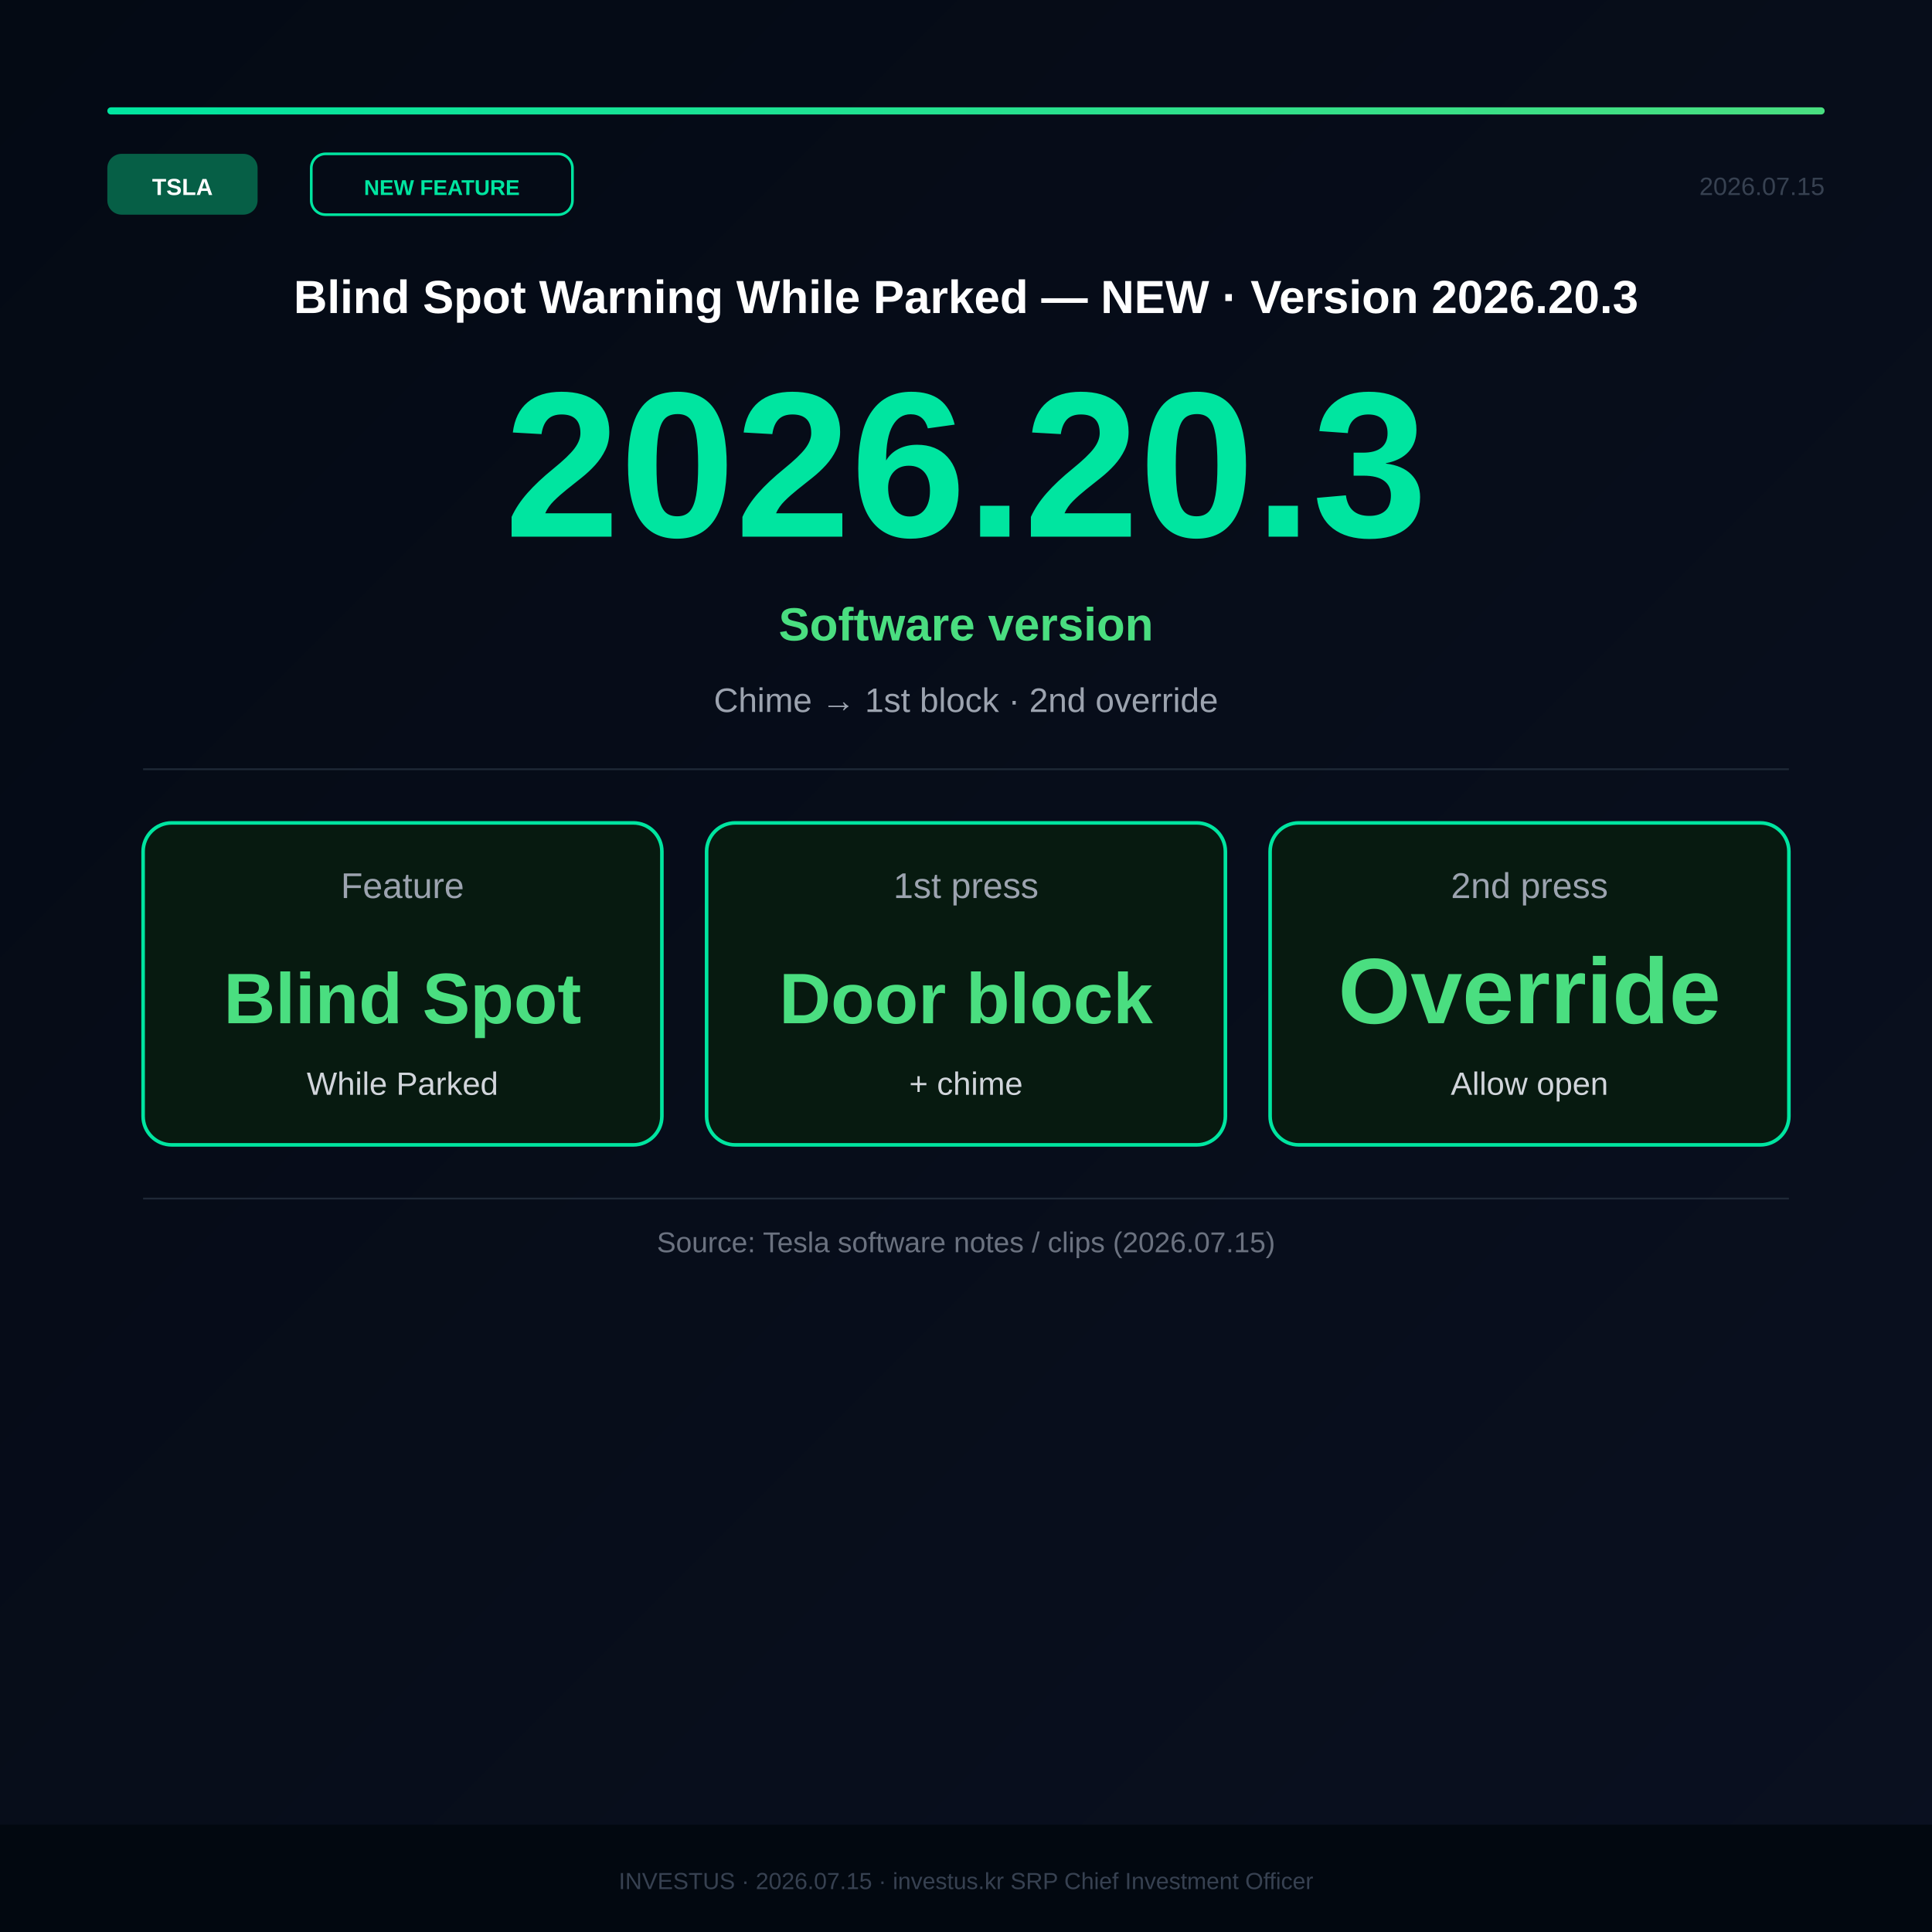
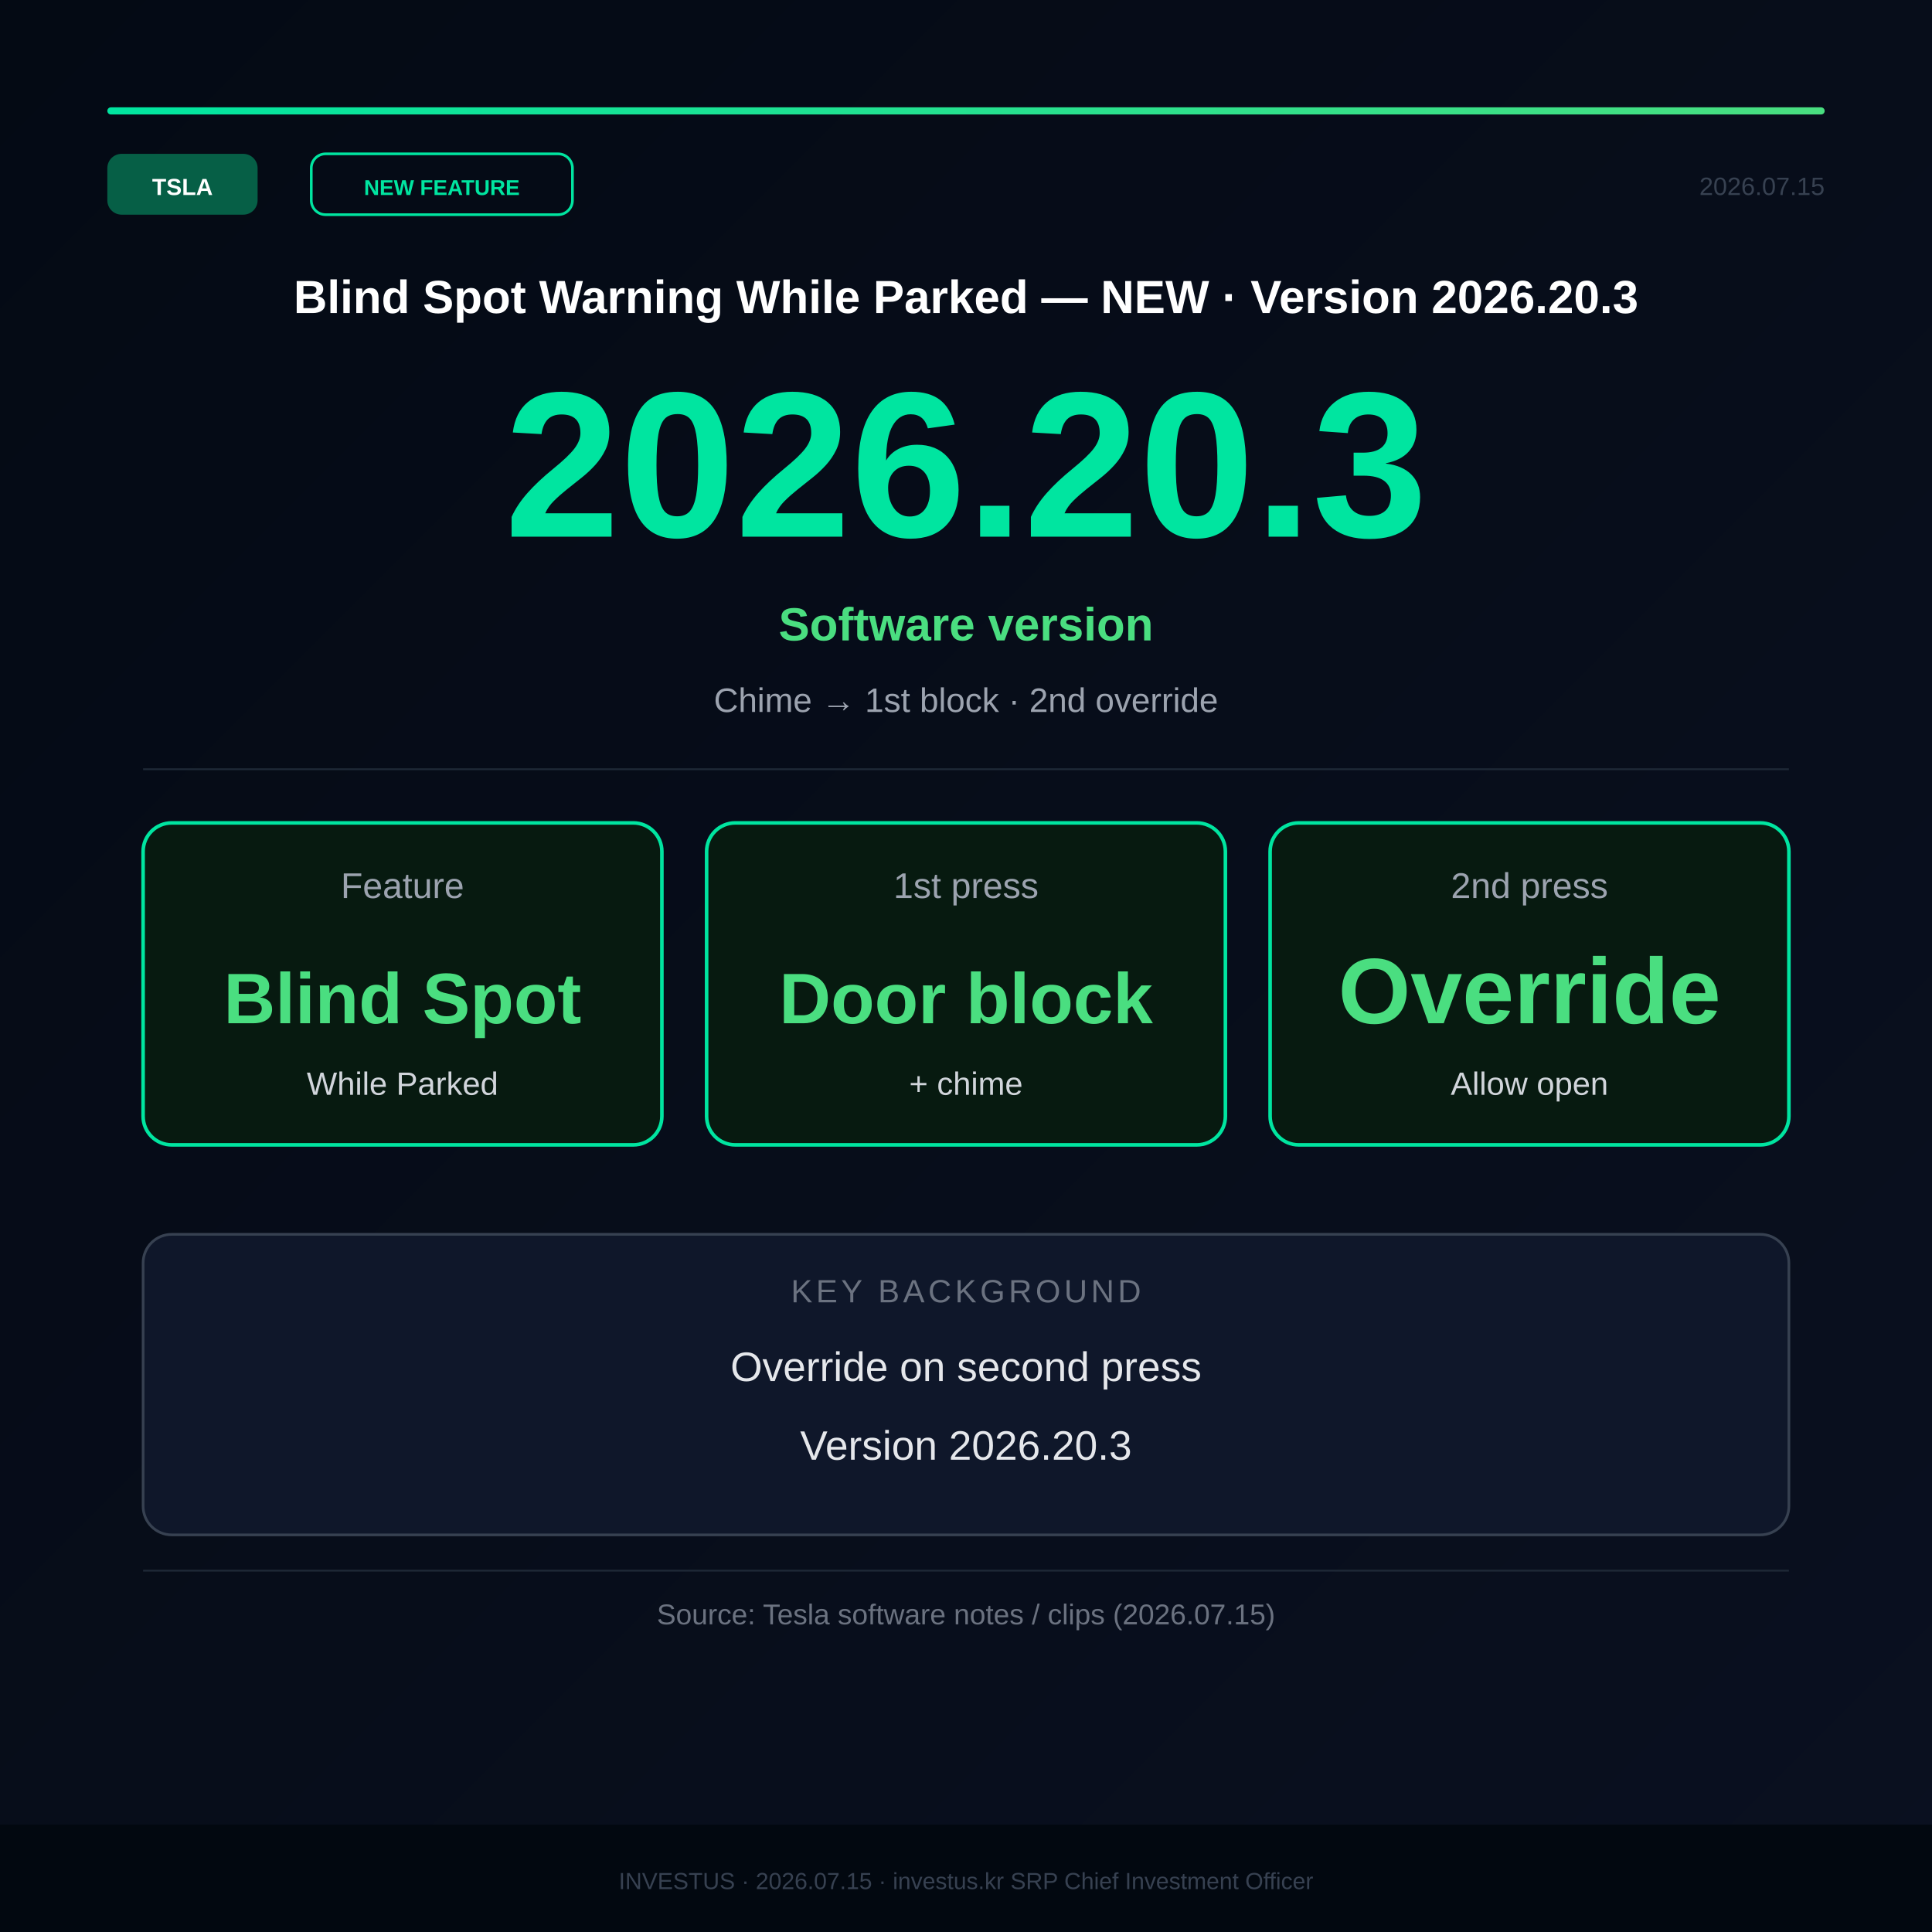
<svg xmlns="http://www.w3.org/2000/svg" viewBox="0 0 1080 1080" width="1080" height="1080">
  <defs>
    <linearGradient id="bg" x1="0%" y1="0%" x2="100%" y2="100%">
      <stop offset="0%" style="stop-color:#040a14" />
      <stop offset="100%" style="stop-color:#0a1020" />
    </linearGradient>
    <linearGradient id="grad" x1="0%" y1="0%" x2="100%" y2="0%">
      <stop offset="0%" style="stop-color:#00e5a0" />
      <stop offset="100%" style="stop-color:#4ade80" />
    </linearGradient>
  </defs>
  <rect width="1080" height="1080" fill="url(#bg)" />
  <rect x="60" y="60" width="960" height="4" fill="url(#grad)" rx="2" />
  <rect x="60" y="86" width="84" height="34" rx="8" fill="#065f46" />
  <text x="102.0" y="109" font-family="Arial Black, Arial" font-weight="900" font-size="13" fill="#ffffff" text-anchor="middle">TSLA</text>
  <rect x="174" y="86" width="146" height="34" rx="8" fill="none" stroke="#00e5a0" stroke-width="1.5" />
  <text x="247.0" y="109" font-family="Arial, sans-serif" font-weight="700" font-size="12" fill="#00e5a0" text-anchor="middle">NEW FEATURE</text>
  <text x="1020" y="109" font-family="Arial, sans-serif" font-size="14" fill="#374151" text-anchor="end">2026.07.15</text>
  <text x="540" y="175" font-family="Arial Black, Arial" font-weight="900" font-size="26" fill="#ffffff" text-anchor="middle">Blind Spot Warning While Parked — NEW · Version 2026.20.3</text>
  <text x="540" y="300" font-family="Arial Black, Arial" font-weight="900" font-size="116" fill="#00e5a0" text-anchor="middle">2026.20.3</text>
  <text x="540" y="358" font-family="Arial Black, Arial" font-weight="900" font-size="26" fill="#4ade80" text-anchor="middle">Software version</text>
  <text x="540" y="398" font-family="Arial, sans-serif" font-size="19" fill="#9ca3af" text-anchor="middle">Chime → 1st block · 2nd override</text>
  <line x1="80" y1="430" x2="1000" y2="430" stroke="#1f2937" stroke-width="1" />
  <rect x="80" y="460" width="290" height="180" rx="16" fill="#071a10" stroke="#00e5a0" stroke-width="2" />
  <text x="225.0" y="502" font-family="Arial, sans-serif" font-size="20" fill="#9ca3af" text-anchor="middle">Feature</text>
  <text x="225.0" y="572" font-family="Arial Black, Arial" font-weight="900" font-size="40" fill="#4ade80" text-anchor="middle">Blind Spot</text>
  <text x="225.0" y="612" font-family="Arial, sans-serif" font-size="18" fill="#d1d5db" text-anchor="middle">While Parked</text>
  <rect x="395" y="460" width="290" height="180" rx="16" fill="#071a10" stroke="#00e5a0" stroke-width="2" />
  <text x="540.0" y="502" font-family="Arial, sans-serif" font-size="20" fill="#9ca3af" text-anchor="middle">1st press</text>
  <text x="540.0" y="572" font-family="Arial Black, Arial" font-weight="900" font-size="40" fill="#4ade80" text-anchor="middle">Door block</text>
  <text x="540.0" y="612" font-family="Arial, sans-serif" font-size="18" fill="#d1d5db" text-anchor="middle">+ chime</text>
  <rect x="710" y="460" width="290" height="180" rx="16" fill="#071a10" stroke="#00e5a0" stroke-width="2" />
  <text x="855.0" y="502" font-family="Arial, sans-serif" font-size="20" fill="#9ca3af" text-anchor="middle">2nd press</text>
  <text x="855.0" y="572" font-family="Arial Black, Arial" font-weight="900" font-size="52" fill="#4ade80" text-anchor="middle">Override</text>
  <text x="855.0" y="612" font-family="Arial, sans-serif" font-size="18" fill="#d1d5db" text-anchor="middle">Allow open</text>
-   <line x1="80" y1="670" x2="1000" y2="670" stroke="#1f2937" stroke-width="1" />
-   <text x="540" y="700" font-family="Arial, sans-serif" font-size="16" fill="#6b7280" text-anchor="middle">Source: Tesla software notes / clips (2026.07.15)</text>
+   <rect x="80" y="690" width="920" height="168" rx="16" fill="#0f172a" stroke="#374151" stroke-width="1.5" />
+   <text x="540" y="728" font-family="Arial, sans-serif" font-size="18" fill="#6b7280" text-anchor="middle" letter-spacing="2">KEY BACKGROUND</text>
+   <text x="540" y="772" font-family="Arial, sans-serif" font-size="23" fill="#e5e7eb" text-anchor="middle">Override on second press</text>
+   <text x="540" y="816" font-family="Arial, sans-serif" font-size="23" fill="#e5e7eb" text-anchor="middle">Version 2026.20.3</text>
+   <line x1="80" y1="878" x2="1000" y2="878" stroke="#1f2937" stroke-width="1" />
+   <text x="540" y="908" font-family="Arial, sans-serif" font-size="16" fill="#6b7280" text-anchor="middle">Source: Tesla software notes / clips (2026.07.15)</text>
  <rect x="0" y="1020" width="1080" height="60" fill="#020810" />
  <text x="540" y="1056" font-family="Arial, sans-serif" font-size="13" fill="#374151" text-anchor="middle">INVESTUS · 2026.07.15 · investus.kr SRP Chief Investment Officer</text>
</svg>
